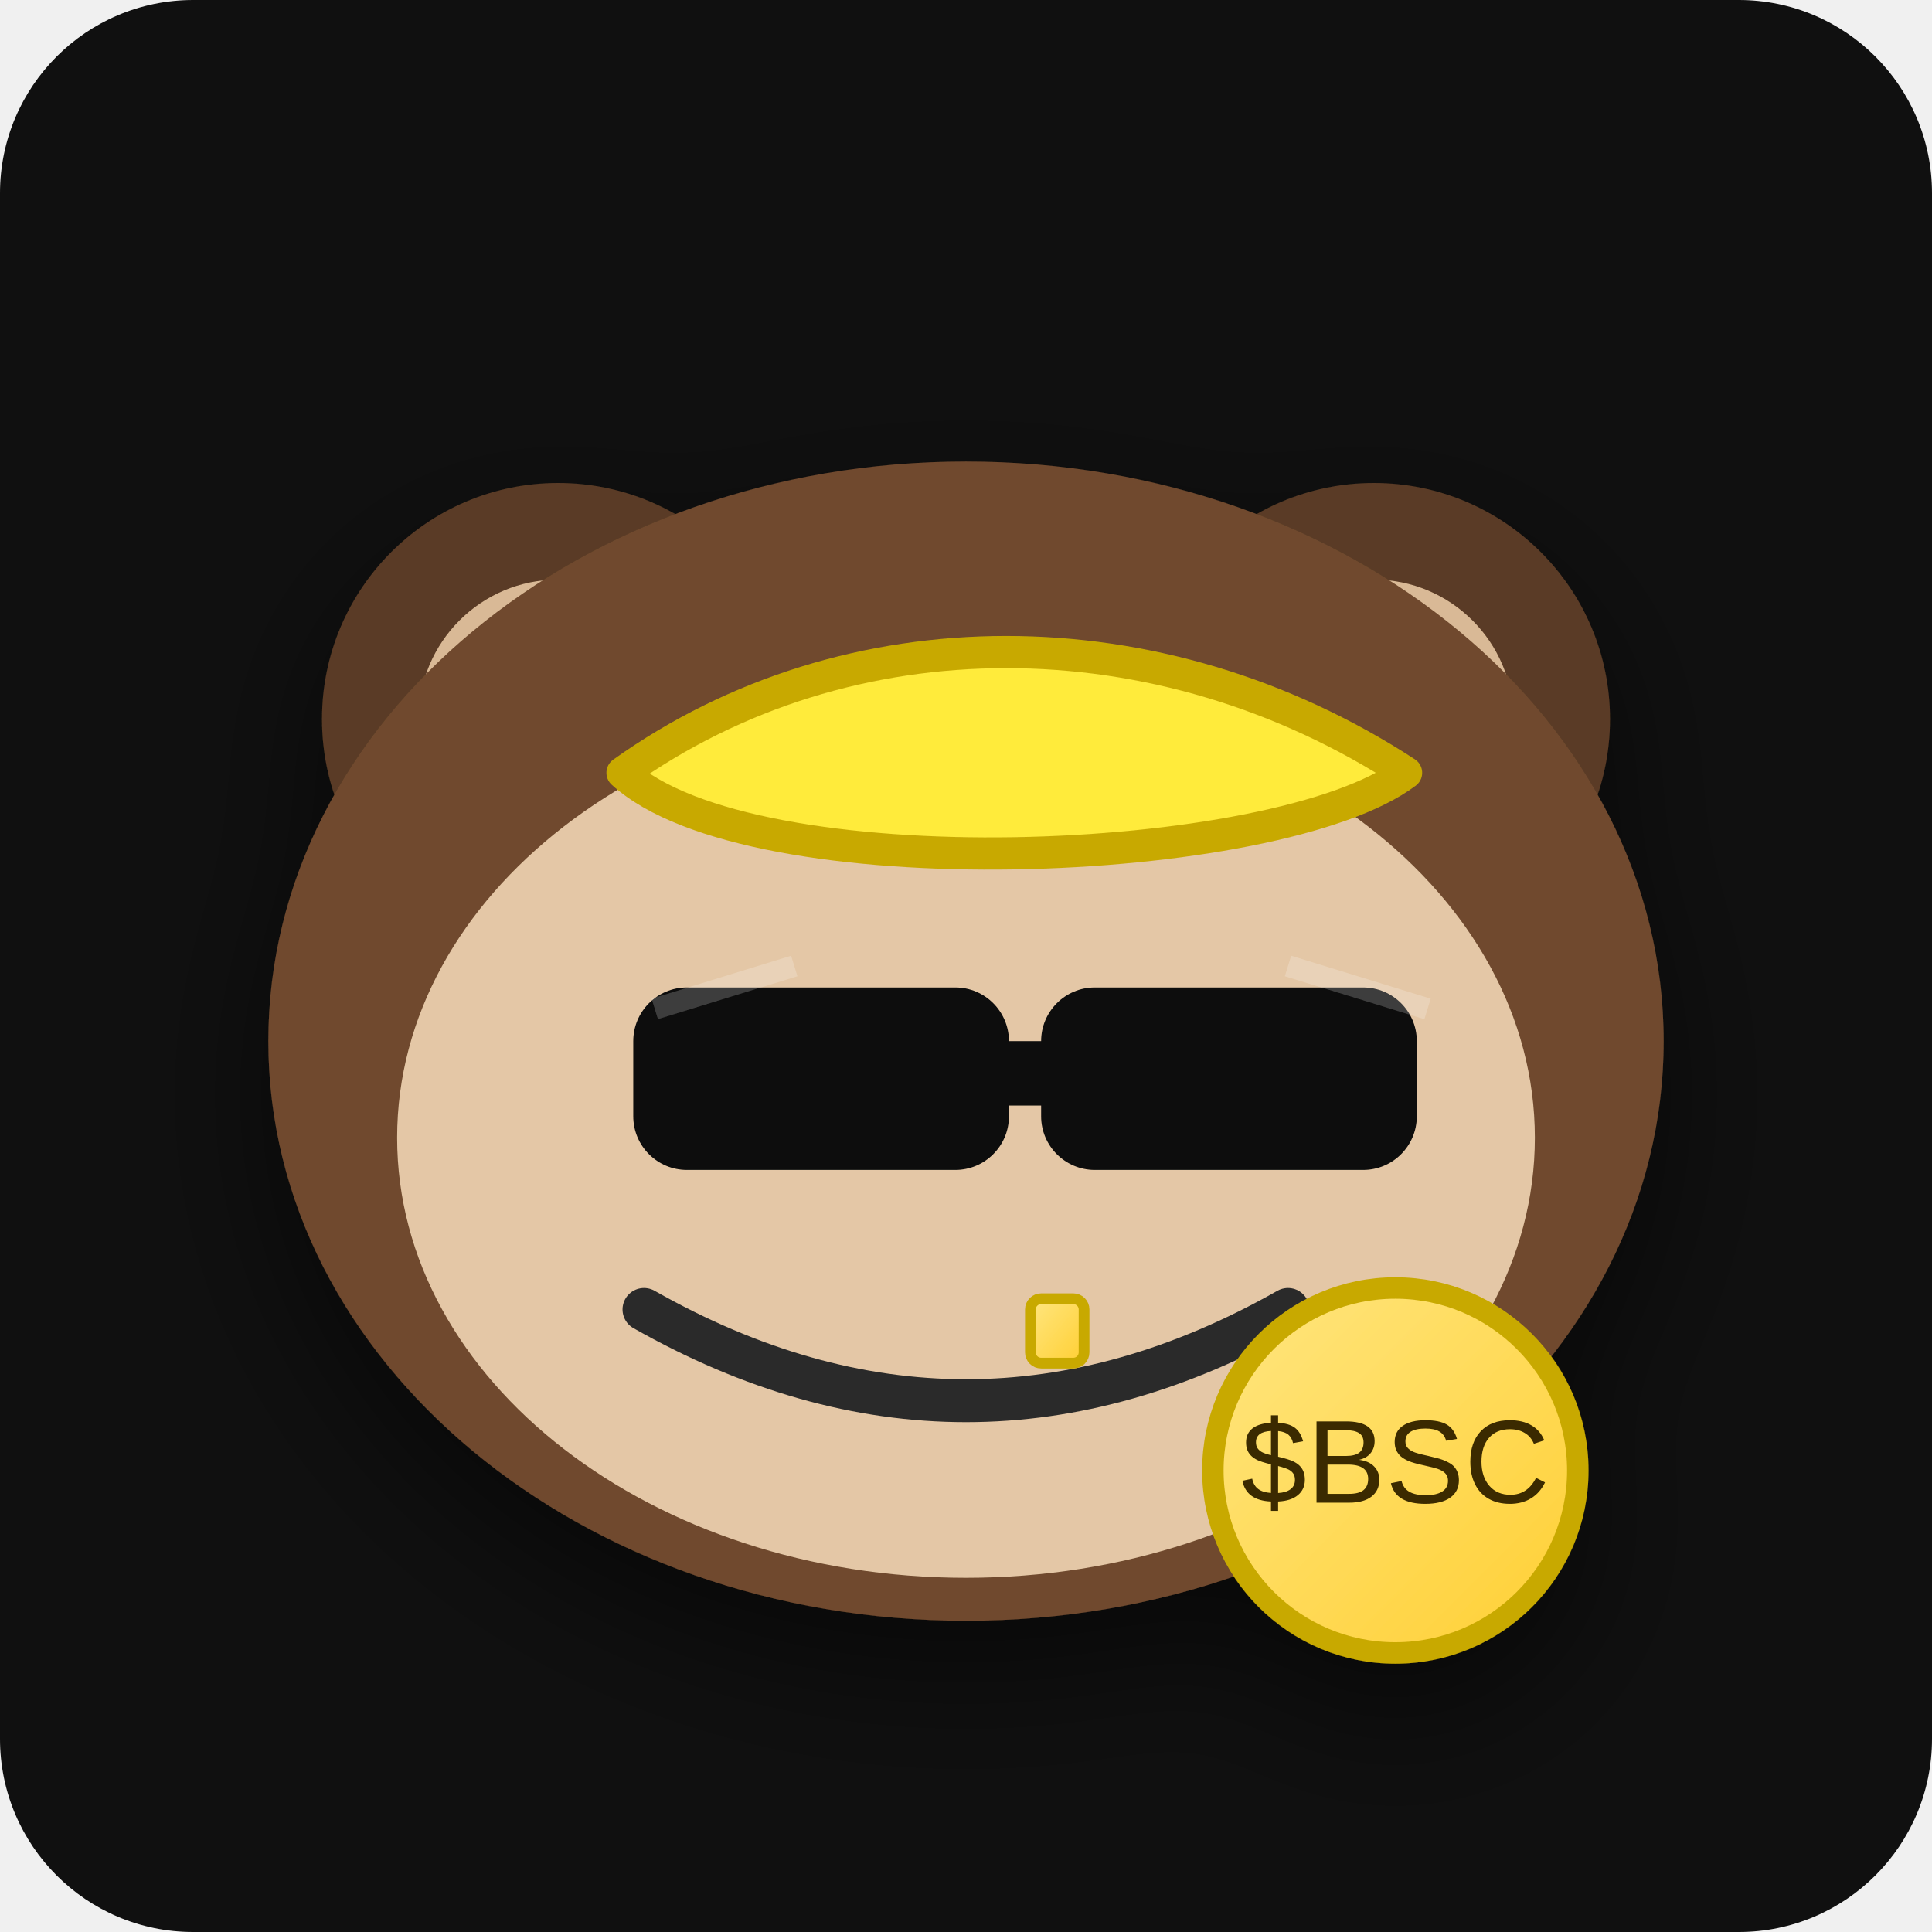
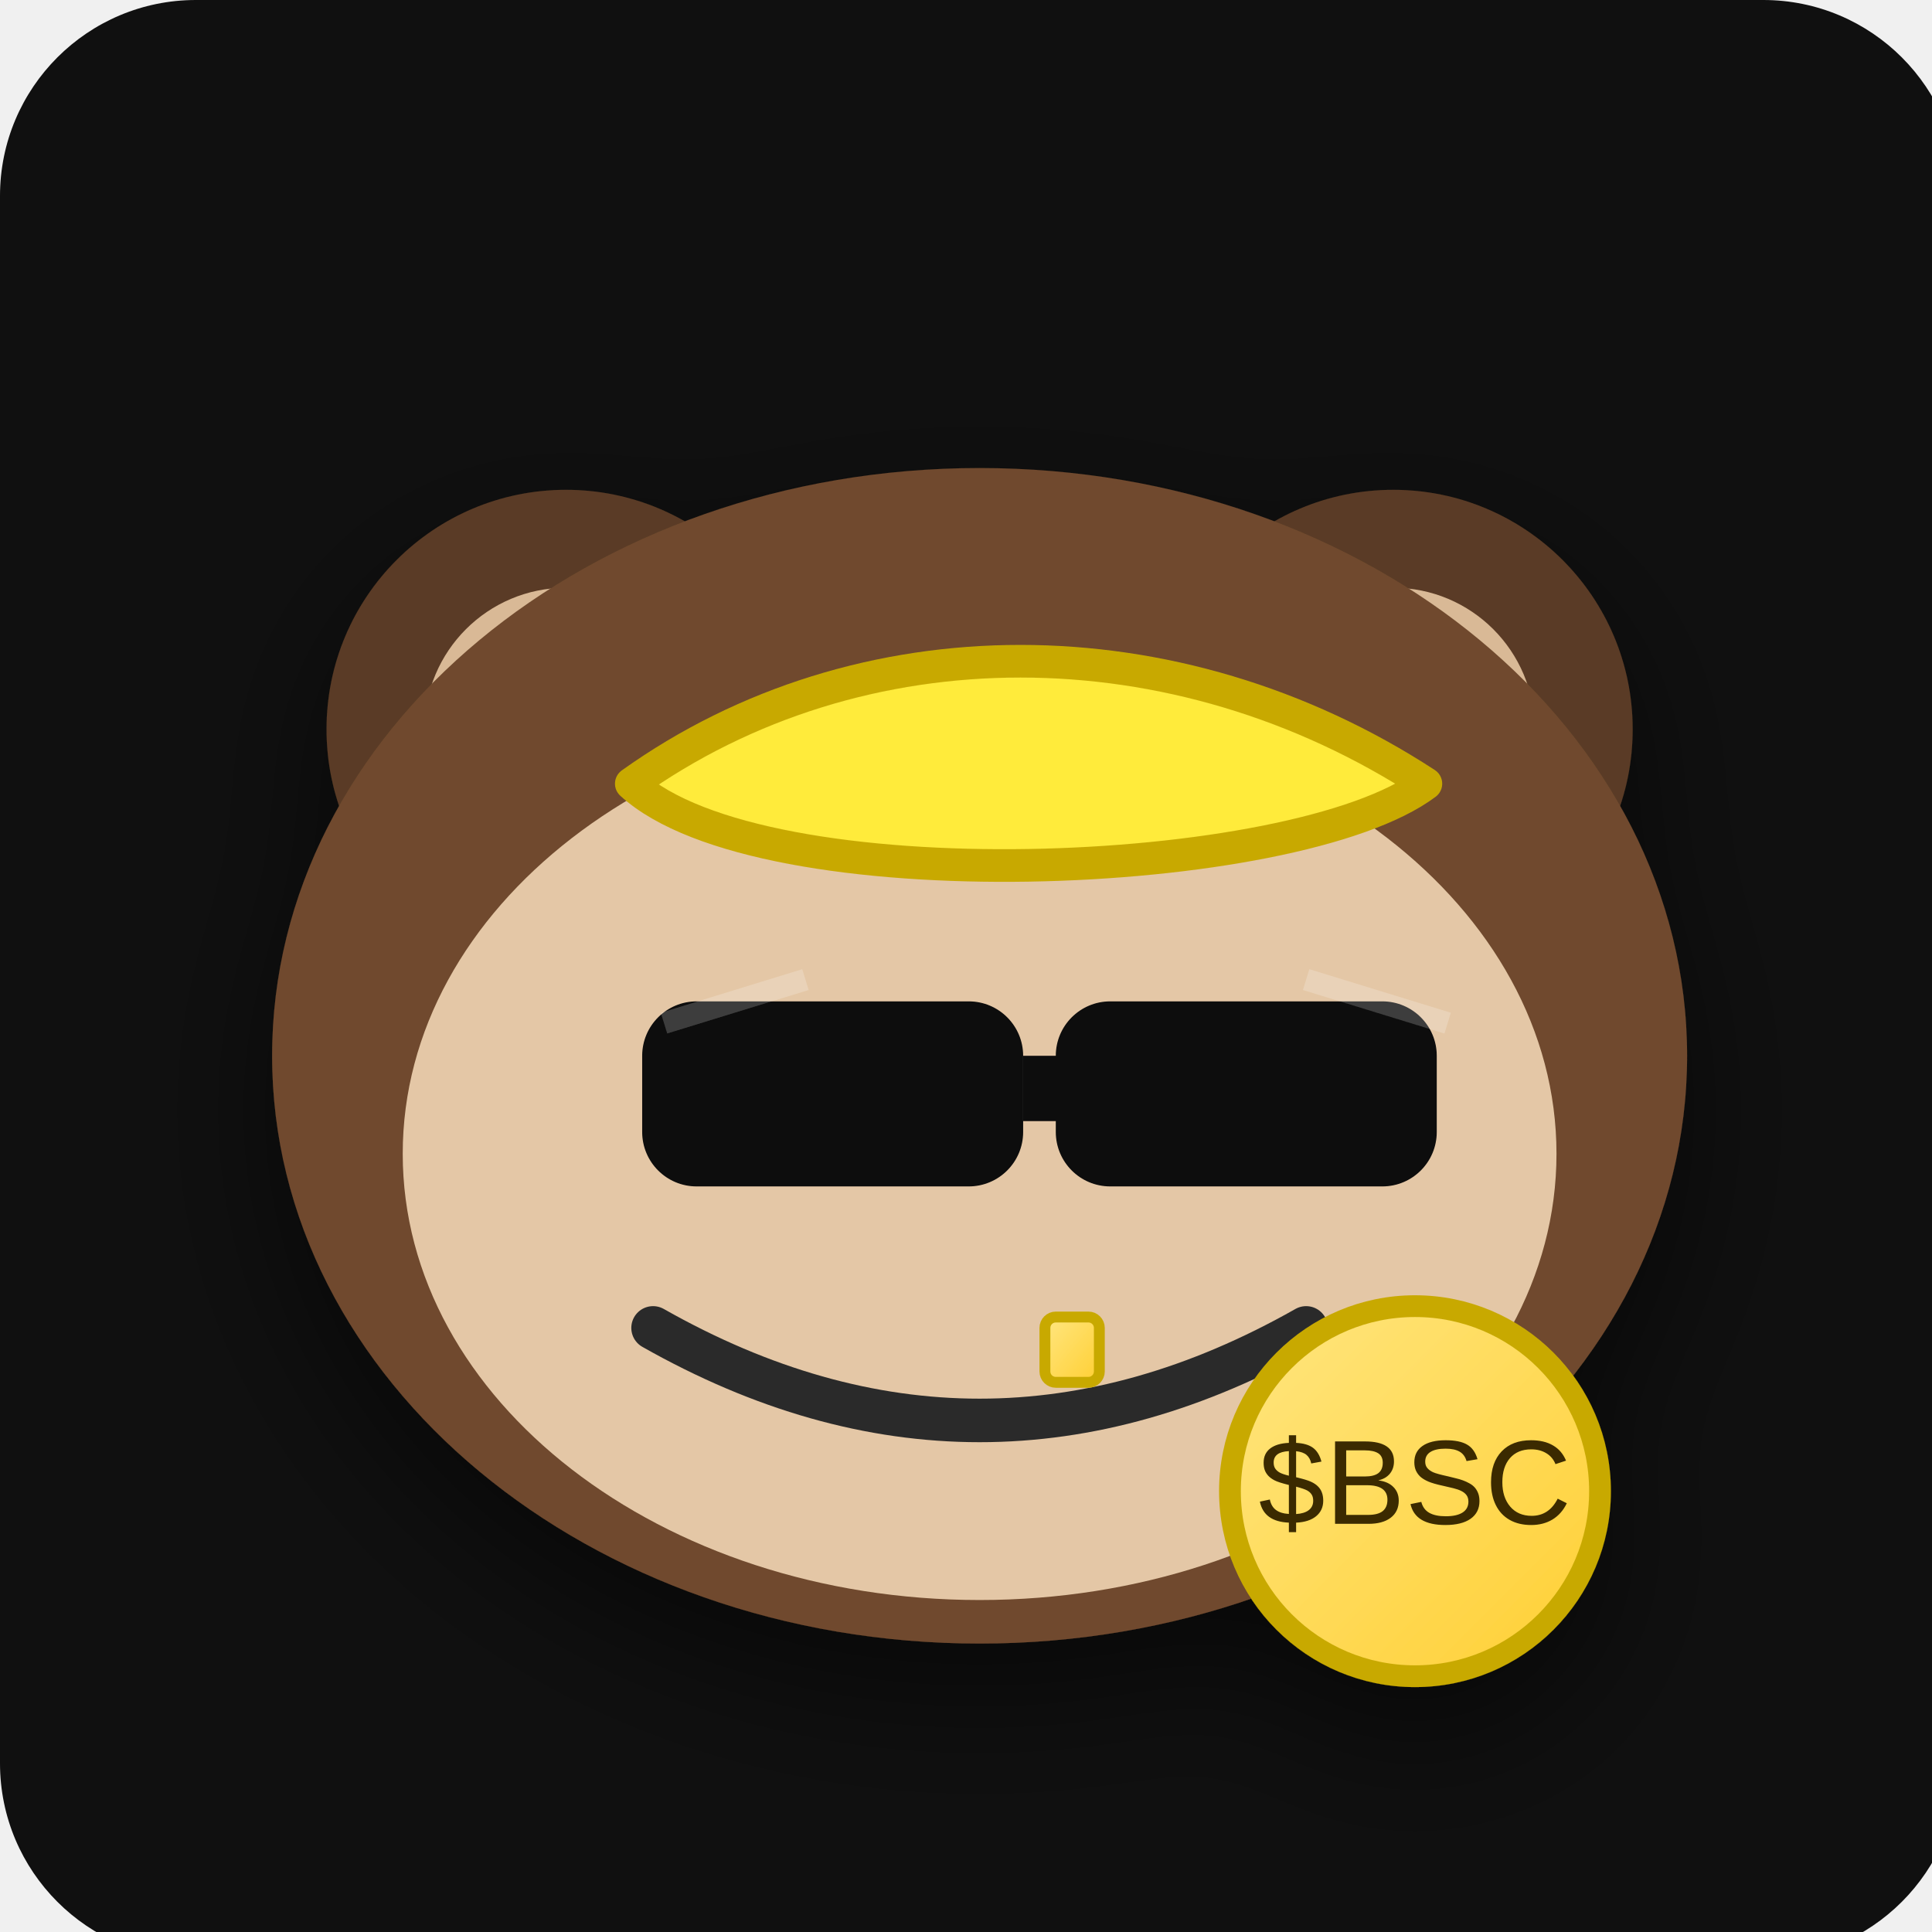
- <svg xmlns="http://www.w3.org/2000/svg" viewBox="0 0 360 360">
+ <svg xmlns="http://www.w3.org/2000/svg" viewBox="0 0 355 355">
  <defs>
    <filter id="shadow" x="-50%" y="-50%" width="200%" height="200%">
      <feDropShadow dx="0" dy="10" stdDeviation="12" flood-color="#000" flood-opacity=".5" />
    </filter>
    <linearGradient id="shine" x1="0" y1="0" x2="1" y2="1">
      <stop offset="0" stop-color="#ffe680" />
      <stop offset="1" stop-color="#ffcf33" />
    </linearGradient>
  </defs>
  <rect width="360" height="360" rx="36" fill="#101010" />
  <g filter="url(#shadow)" transform="translate(20,16)">
    <circle cx="84" cy="118" r="44" fill="#5a3b25" />
    <circle cx="236" cy="118" r="44" fill="#5a3b25" />
    <circle cx="84" cy="118" r="26" fill="#d9b996" />
    <circle cx="236" cy="118" r="26" fill="#d9b996" />
    <ellipse cx="160" cy="178" rx="130" ry="108" fill="#6f4a2e" />
    <ellipse cx="160" cy="196" rx="106" ry="82" fill="#e4c7a6" />
    <circle cx="130" cy="186" r="14" fill="#fff" />
    <circle cx="190" cy="186" r="14" fill="#fff" />
    <circle cx="130" cy="186" r="6" fill="#2b2b2b" />
    <circle cx="190" cy="186" r="6" fill="#2b2b2b" />
    <path d="M100 228q60 34 120 0" fill="none" stroke="#2b2b2b" stroke-width="8" stroke-linecap="round" />
    <rect x="172" y="226" width="10" height="12" rx="2" fill="url(#shine)" stroke="#c8a904" stroke-width="2" />
    <path d="M96 128c42-30 100-30 146 0-24 18-122 22-146 0z" fill="#ffeb3b" stroke="#c8a904" stroke-width="6" stroke-linejoin="round" />
    <g>
      <rect x="98" y="168" width="70" height="34" rx="10" fill="#0b0b0b" />
      <rect x="174" y="168" width="70" height="34" rx="10" fill="#0b0b0b" />
      <rect x="168" y="178" width="12" height="12" fill="#0b0b0b" />
      <path d="M102 172l26-8m118 8l-26-8" stroke="#ffffff" stroke-opacity=".2" stroke-width="4" />
    </g>
    <g transform="translate(240,258)">
      <circle cx="0" cy="0" r="34" fill="url(#shine)" stroke="#c8a904" stroke-width="4" />
      <text x="0" y="6" text-anchor="middle" font-family="Impact, system-ui, Arial, sans-serif" font-size="22" fill="#3a2a00">$BSC</text>
    </g>
  </g>
</svg>
